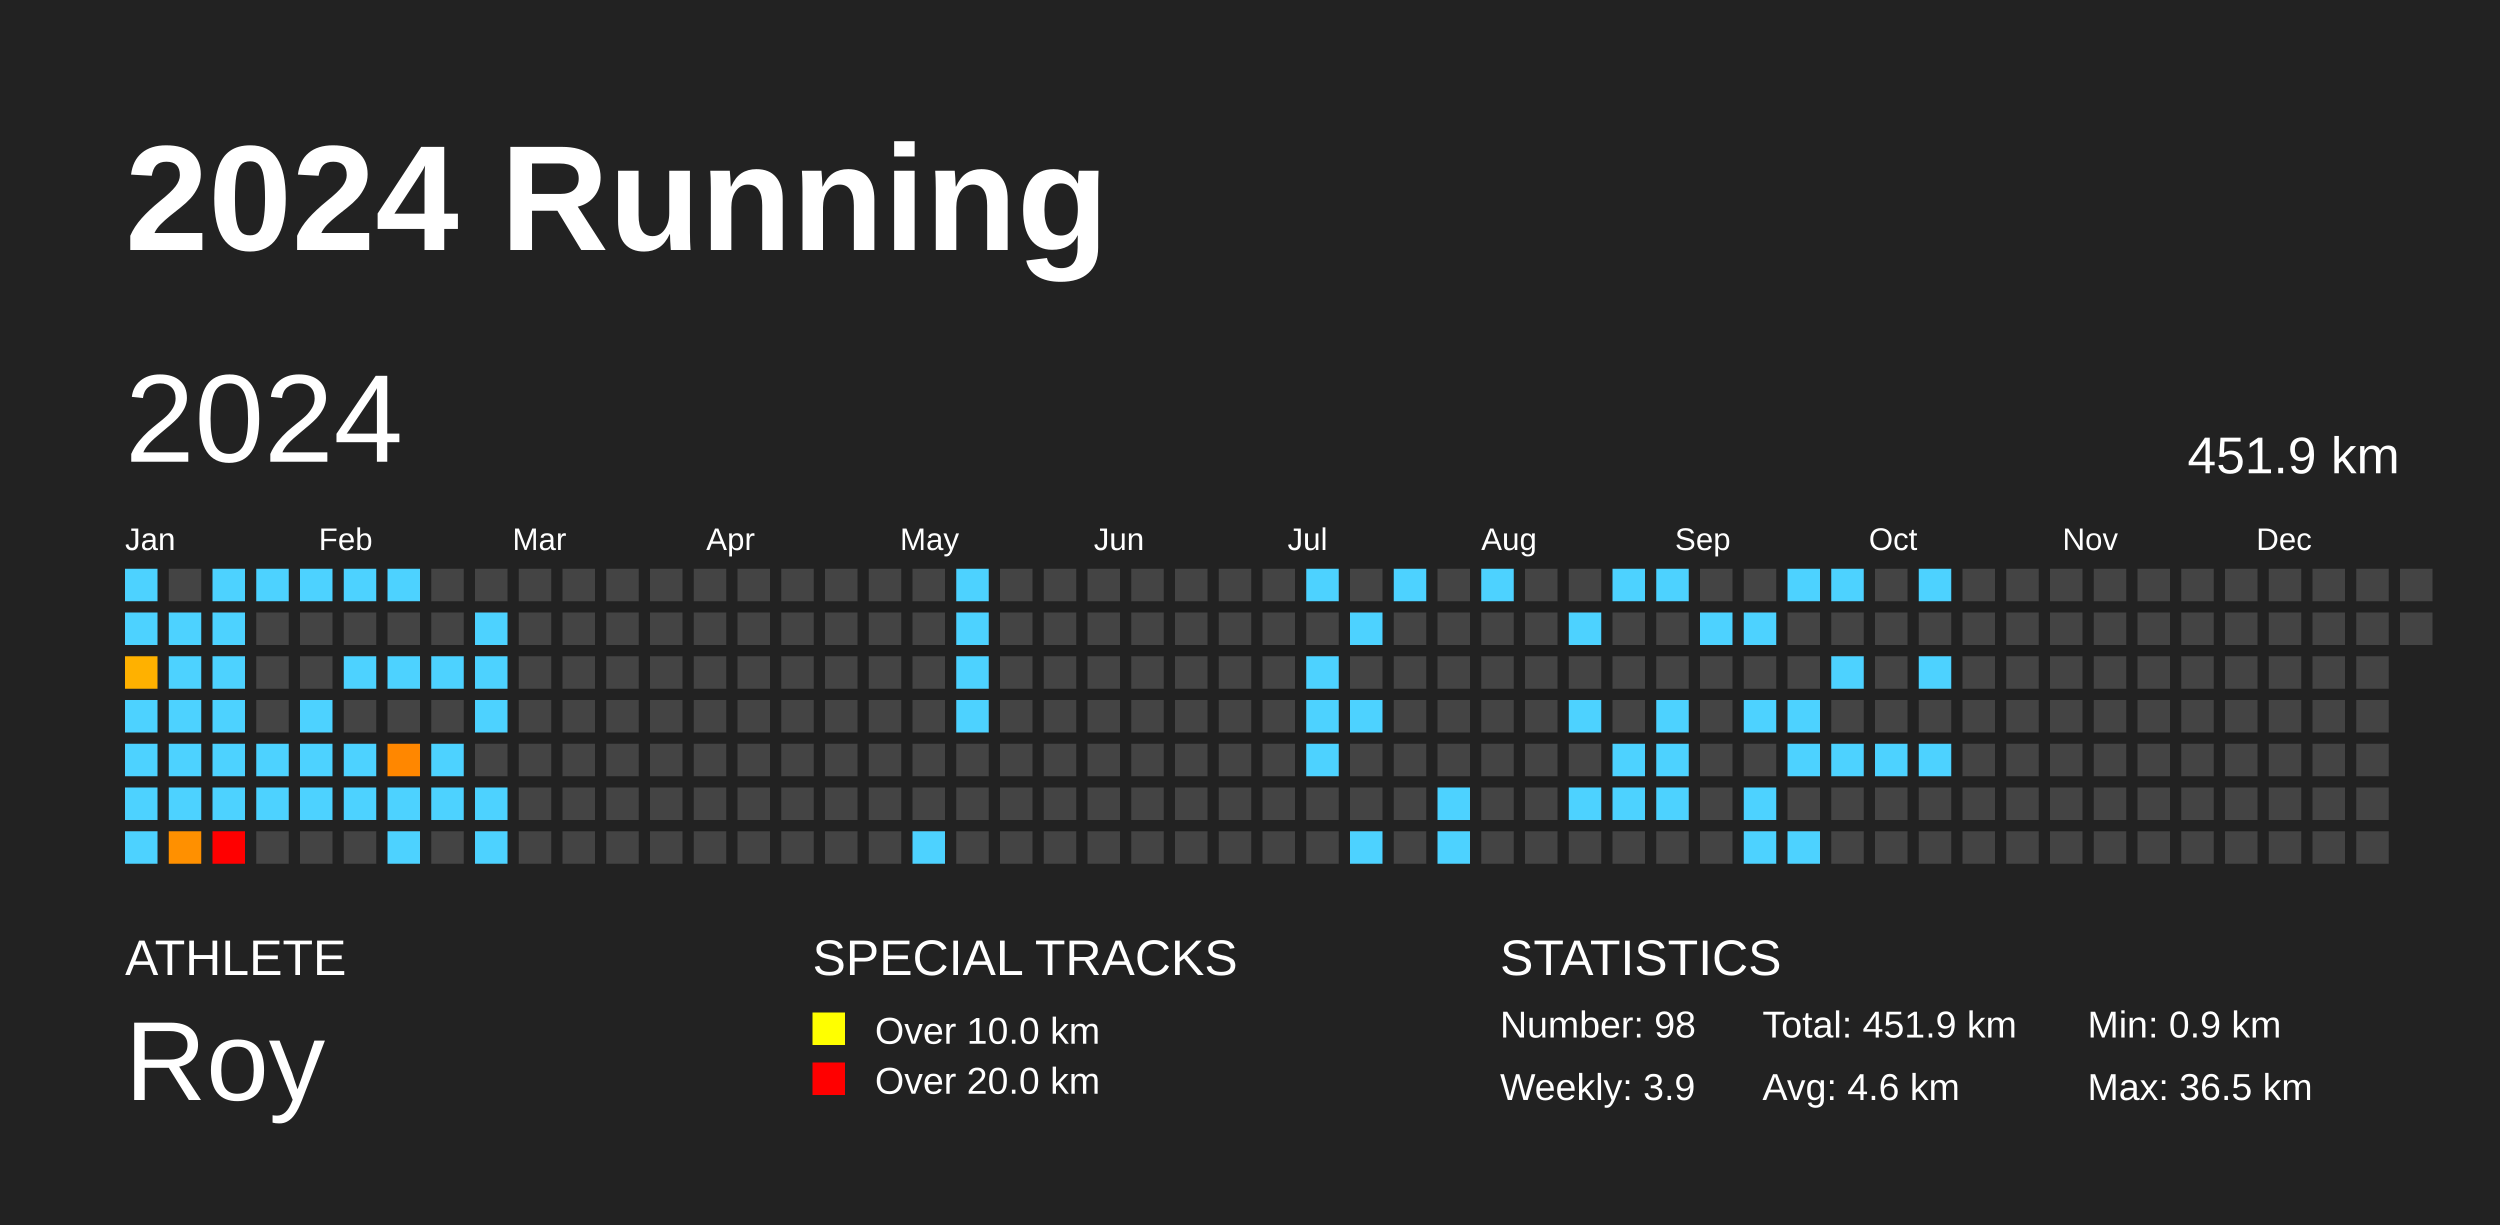
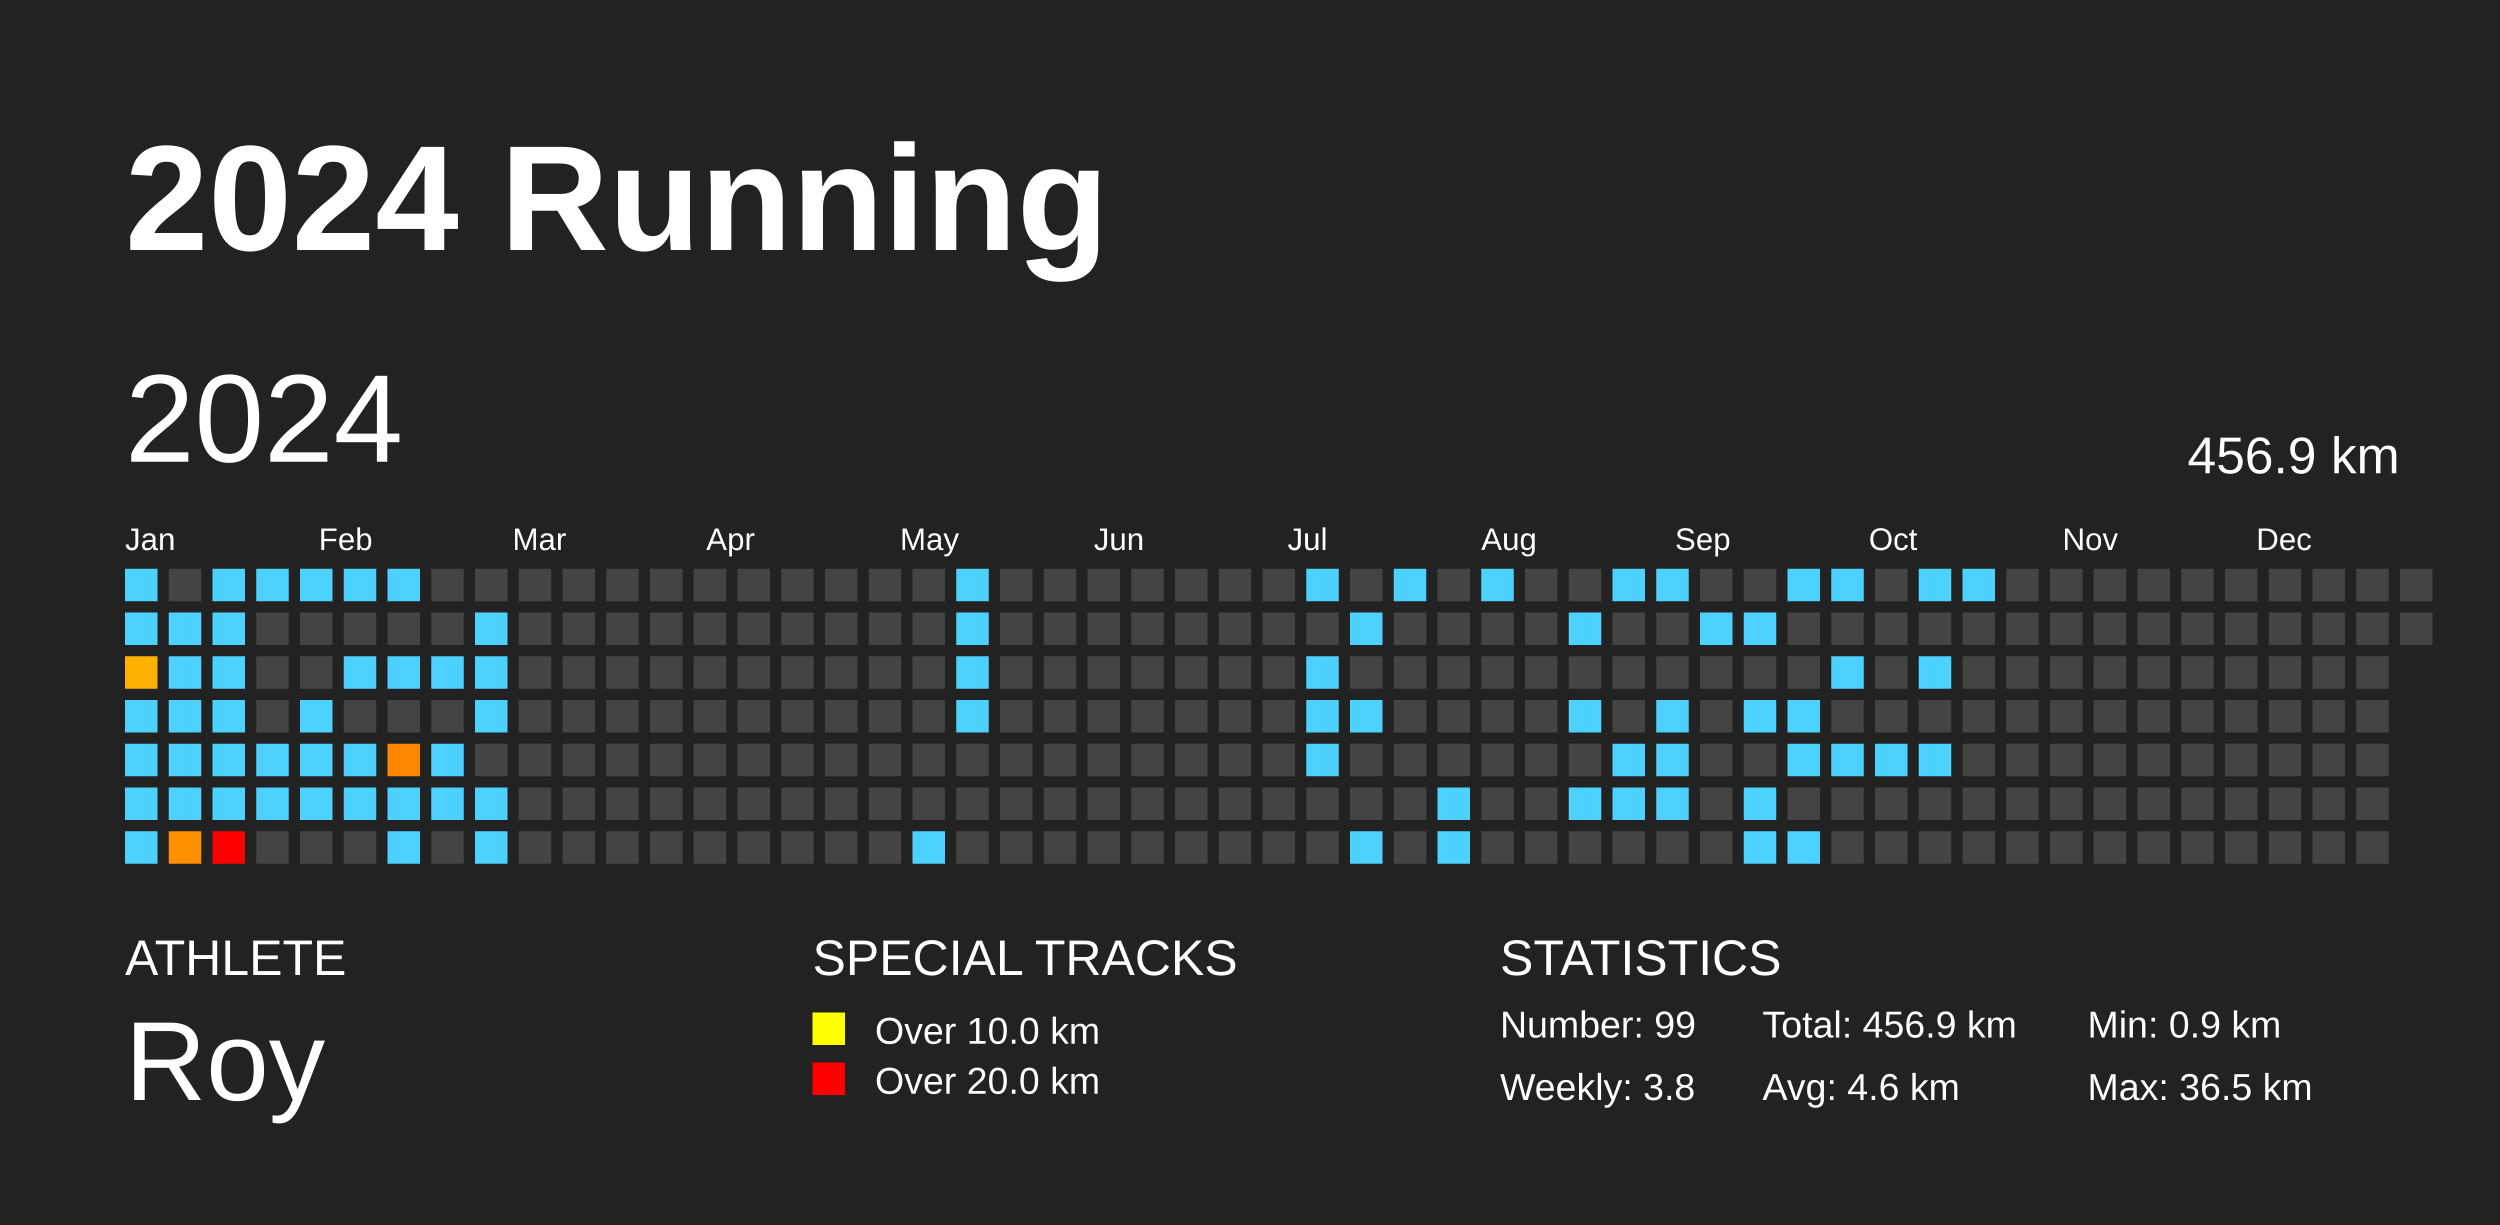
<svg xmlns="http://www.w3.org/2000/svg" baseProfile="full" height="98mm" version="1.1" viewBox="0,0,200,98" width="200mm">
  <defs />
  <rect fill="#222222" height="98" width="200" x="0" y="0" />
  <text fill="#FFFFFF" style="font-size:12px; font-family:Arial; font-weight:bold;" x="10" y="20">2024 Running</text>
  <text fill="#FFFFFF" style="font-size:4px; font-family:Arial" x="10" y="78">ATHLETE</text>
  <text fill="#FFFFFF" style="font-size:9px; font-family:Arial" x="10" y="88">Roy</text>
  <text fill="#FFFFFF" style="font-size:4px; font-family:Arial" x="65" y="78">SPECIAL TRACKS</text>
  <rect fill="yellow" height="2.6" width="2.6" x="65" y="81" />
  <text fill="#FFFFFF" style="font-size:3px; font-family:Arial" x="70" y="83.5">Over 10.0 km</text>
  <rect fill="red" height="2.6" width="2.6" x="65" y="85" />
  <text fill="#FFFFFF" style="font-size:3px; font-family:Arial" x="70" y="87.5">Over 20.0 km</text>
  <text fill="#FFFFFF" style="font-size:4px; font-family:Arial" x="120" y="78">STATISTICS</text>
-   <text fill="#FFFFFF" style="font-size:3px; font-family:Arial" x="120" y="83">Number: 98</text>
-   <text fill="#FFFFFF" style="font-size:3px; font-family:Arial" x="120" y="88">Weekly: 3.9</text>
-   <text fill="#FFFFFF" style="font-size:3px; font-family:Arial" x="141" y="83">Total: 451.9 km</text>
+   <text fill="#FFFFFF" style="font-size:3px; font-family:Arial" x="120" y="83">Number: 99</text>
+   <text fill="#FFFFFF" style="font-size:3px; font-family:Arial" x="120" y="88">Weekly: 3.8</text>
+   <text fill="#FFFFFF" style="font-size:3px; font-family:Arial" x="141" y="83">Total: 456.9 km</text>
  <text fill="#FFFFFF" style="font-size:3px; font-family:Arial" x="141" y="88">Avg: 4.6 km</text>
  <text fill="#FFFFFF" style="font-size:3px; font-family:Arial" x="167" y="83">Min: 0.9 km</text>
  <text fill="#FFFFFF" style="font-size:3px; font-family:Arial" x="167" y="88">Max: 36.5 km</text>
  <text dominant-baseline="hanging" fill="#FFFFFF" style="font-size:10.0px; font-family:Arial;" x="10" y="30">2024</text>
-   <text dominant-baseline="hanging" fill="#FFFFFF" style="font-size:4.125px; font-family:Arial;" x="175" y="35">451.9 km</text>
+   <text dominant-baseline="hanging" fill="#FFFFFF" style="font-size:4.125px; font-family:Arial;" x="175" y="35">456.9 km</text>
  <text fill="#FFFFFF" style="font-size:2.5px; font-family:Arial" x="10.0" y="44">Jan</text>
  <text fill="#FFFFFF" style="font-size:2.5px; font-family:Arial" x="25.5" y="44">Feb</text>
  <text fill="#FFFFFF" style="font-size:2.5px; font-family:Arial" x="41.0" y="44">Mar</text>
  <text fill="#FFFFFF" style="font-size:2.5px; font-family:Arial" x="56.5" y="44">Apr</text>
  <text fill="#FFFFFF" style="font-size:2.5px; font-family:Arial" x="72.0" y="44">May</text>
  <text fill="#FFFFFF" style="font-size:2.5px; font-family:Arial" x="87.5" y="44">Jun</text>
  <text fill="#FFFFFF" style="font-size:2.5px; font-family:Arial" x="103.0" y="44">Jul</text>
  <text fill="#FFFFFF" style="font-size:2.5px; font-family:Arial" x="118.5" y="44">Aug</text>
  <text fill="#FFFFFF" style="font-size:2.5px; font-family:Arial" x="134.0" y="44">Sep</text>
  <text fill="#FFFFFF" style="font-size:2.5px; font-family:Arial" x="149.5" y="44">Oct</text>
  <text fill="#FFFFFF" style="font-size:2.5px; font-family:Arial" x="165.0" y="44">Nov</text>
  <text fill="#FFFFFF" style="font-size:2.5px; font-family:Arial" x="180.5" y="44">Dec</text>
  <rect fill="#4dd2ff" height="2.6" width="2.6" x="10.0" y="45.5" />
  <rect fill="#4dd2ff" height="2.6" width="2.6" x="10.0" y="49.0" />
  <rect fill="#ffb100" height="2.6" width="2.6" x="10.0" y="52.5" />
  <rect fill="#4dd2ff" height="2.6" width="2.6" x="10.0" y="56.0" />
  <rect fill="#4dd2ff" height="2.6" width="2.6" x="10.0" y="59.5" />
  <rect fill="#4dd2ff" height="2.6" width="2.6" x="10.0" y="63.0" />
  <rect fill="#4dd2ff" height="2.6" width="2.6" x="10.0" y="66.5" />
  <rect fill="#444444" height="2.6" width="2.6" x="13.5" y="45.5" />
  <rect fill="#4dd2ff" height="2.6" width="2.6" x="13.5" y="49.0" />
  <rect fill="#4dd2ff" height="2.6" width="2.6" x="13.5" y="52.5" />
  <rect fill="#4dd2ff" height="2.6" width="2.6" x="13.5" y="56.0" />
  <rect fill="#4dd2ff" height="2.6" width="2.6" x="13.5" y="59.5" />
  <rect fill="#4dd2ff" height="2.6" width="2.6" x="13.5" y="63.0" />
  <rect fill="#ff9000" height="2.6" width="2.6" x="13.5" y="66.5" />
  <rect fill="#4dd2ff" height="2.6" width="2.6" x="17.0" y="45.5" />
  <rect fill="#4dd2ff" height="2.6" width="2.6" x="17.0" y="49.0" />
  <rect fill="#4dd2ff" height="2.6" width="2.6" x="17.0" y="52.5" />
  <rect fill="#4dd2ff" height="2.6" width="2.6" x="17.0" y="56.0" />
  <rect fill="#4dd2ff" height="2.6" width="2.6" x="17.0" y="59.5" />
  <rect fill="#4dd2ff" height="2.6" width="2.6" x="17.0" y="63.0" />
  <rect fill="red" height="2.6" width="2.6" x="17.0" y="66.5" />
  <rect fill="#4dd2ff" height="2.6" width="2.6" x="20.5" y="45.5" />
  <rect fill="#444444" height="2.6" width="2.6" x="20.5" y="49.0" />
  <rect fill="#444444" height="2.6" width="2.6" x="20.5" y="52.5" />
  <rect fill="#444444" height="2.6" width="2.6" x="20.5" y="56.0" />
  <rect fill="#4dd2ff" height="2.6" width="2.6" x="20.5" y="59.5" />
  <rect fill="#4dd2ff" height="2.6" width="2.6" x="20.5" y="63.0" />
  <rect fill="#444444" height="2.6" width="2.6" x="20.5" y="66.5" />
  <rect fill="#4dd2ff" height="2.6" width="2.6" x="24.0" y="45.5" />
  <rect fill="#444444" height="2.6" width="2.6" x="24.0" y="49.0" />
  <rect fill="#444444" height="2.6" width="2.6" x="24.0" y="52.5" />
  <rect fill="#4dd2ff" height="2.6" width="2.6" x="24.0" y="56.0" />
  <rect fill="#4dd2ff" height="2.6" width="2.6" x="24.0" y="59.5" />
  <rect fill="#4dd2ff" height="2.6" width="2.6" x="24.0" y="63.0" />
  <rect fill="#444444" height="2.6" width="2.6" x="24.0" y="66.5" />
  <rect fill="#4dd2ff" height="2.6" width="2.6" x="27.5" y="45.5" />
  <rect fill="#444444" height="2.6" width="2.6" x="27.5" y="49.0" />
  <rect fill="#4dd2ff" height="2.6" width="2.6" x="27.5" y="52.5" />
  <rect fill="#444444" height="2.6" width="2.6" x="27.5" y="56.0" />
  <rect fill="#4dd2ff" height="2.6" width="2.6" x="27.5" y="59.5" />
  <rect fill="#4dd2ff" height="2.6" width="2.6" x="27.5" y="63.0" />
  <rect fill="#444444" height="2.6" width="2.6" x="27.5" y="66.5" />
  <rect fill="#4dd2ff" height="2.6" width="2.6" x="31.0" y="45.5" />
  <rect fill="#444444" height="2.6" width="2.6" x="31.0" y="49.0" />
  <rect fill="#4dd2ff" height="2.6" width="2.6" x="31.0" y="52.5" />
  <rect fill="#444444" height="2.6" width="2.6" x="31.0" y="56.0" />
  <rect fill="#ff8700" height="2.6" width="2.6" x="31.0" y="59.5" />
  <rect fill="#4dd2ff" height="2.6" width="2.6" x="31.0" y="63.0" />
  <rect fill="#4dd2ff" height="2.6" width="2.6" x="31.0" y="66.5" />
  <rect fill="#444444" height="2.6" width="2.6" x="34.5" y="45.5" />
  <rect fill="#444444" height="2.6" width="2.6" x="34.5" y="49.0" />
  <rect fill="#4dd2ff" height="2.6" width="2.6" x="34.5" y="52.5" />
  <rect fill="#444444" height="2.6" width="2.6" x="34.5" y="56.0" />
  <rect fill="#4dd2ff" height="2.6" width="2.6" x="34.5" y="59.5" />
  <rect fill="#4dd2ff" height="2.6" width="2.6" x="34.5" y="63.0" />
  <rect fill="#444444" height="2.6" width="2.6" x="34.5" y="66.5" />
  <rect fill="#444444" height="2.6" width="2.6" x="38.0" y="45.5" />
  <rect fill="#4dd2ff" height="2.6" width="2.6" x="38.0" y="49.0" />
  <rect fill="#4dd2ff" height="2.6" width="2.6" x="38.0" y="52.5" />
  <rect fill="#4dd2ff" height="2.6" width="2.6" x="38.0" y="56.0" />
  <rect fill="#444444" height="2.6" width="2.6" x="38.0" y="59.5" />
  <rect fill="#4dd2ff" height="2.6" width="2.6" x="38.0" y="63.0" />
  <rect fill="#4dd2ff" height="2.6" width="2.6" x="38.0" y="66.5" />
  <rect fill="#444444" height="2.6" width="2.6" x="41.5" y="45.5" />
  <rect fill="#444444" height="2.6" width="2.6" x="41.5" y="49.0" />
  <rect fill="#444444" height="2.6" width="2.6" x="41.5" y="52.5" />
  <rect fill="#444444" height="2.6" width="2.6" x="41.5" y="56.0" />
  <rect fill="#444444" height="2.6" width="2.6" x="41.5" y="59.5" />
  <rect fill="#444444" height="2.6" width="2.6" x="41.5" y="63.0" />
  <rect fill="#444444" height="2.6" width="2.6" x="41.5" y="66.5" />
  <rect fill="#444444" height="2.6" width="2.6" x="45.0" y="45.5" />
  <rect fill="#444444" height="2.6" width="2.6" x="45.0" y="49.0" />
  <rect fill="#444444" height="2.6" width="2.6" x="45.0" y="52.5" />
  <rect fill="#444444" height="2.6" width="2.6" x="45.0" y="56.0" />
  <rect fill="#444444" height="2.6" width="2.6" x="45.0" y="59.5" />
  <rect fill="#444444" height="2.6" width="2.6" x="45.0" y="63.0" />
  <rect fill="#444444" height="2.6" width="2.6" x="45.0" y="66.5" />
  <rect fill="#444444" height="2.6" width="2.6" x="48.5" y="45.5" />
  <rect fill="#444444" height="2.6" width="2.6" x="48.5" y="49.0" />
  <rect fill="#444444" height="2.6" width="2.6" x="48.5" y="52.5" />
  <rect fill="#444444" height="2.6" width="2.6" x="48.5" y="56.0" />
  <rect fill="#444444" height="2.6" width="2.6" x="48.5" y="59.5" />
  <rect fill="#444444" height="2.6" width="2.6" x="48.5" y="63.0" />
  <rect fill="#444444" height="2.6" width="2.6" x="48.5" y="66.5" />
  <rect fill="#444444" height="2.6" width="2.6" x="52.0" y="45.5" />
  <rect fill="#444444" height="2.6" width="2.6" x="52.0" y="49.0" />
  <rect fill="#444444" height="2.6" width="2.6" x="52.0" y="52.5" />
  <rect fill="#444444" height="2.6" width="2.6" x="52.0" y="56.0" />
  <rect fill="#444444" height="2.6" width="2.6" x="52.0" y="59.5" />
  <rect fill="#444444" height="2.6" width="2.6" x="52.0" y="63.0" />
  <rect fill="#444444" height="2.6" width="2.6" x="52.0" y="66.5" />
  <rect fill="#444444" height="2.6" width="2.6" x="55.5" y="45.5" />
  <rect fill="#444444" height="2.6" width="2.6" x="55.5" y="49.0" />
  <rect fill="#444444" height="2.6" width="2.6" x="55.5" y="52.5" />
  <rect fill="#444444" height="2.6" width="2.6" x="55.5" y="56.0" />
  <rect fill="#444444" height="2.6" width="2.6" x="55.5" y="59.5" />
  <rect fill="#444444" height="2.6" width="2.6" x="55.5" y="63.0" />
  <rect fill="#444444" height="2.6" width="2.6" x="55.5" y="66.5" />
  <rect fill="#444444" height="2.6" width="2.6" x="59.0" y="45.5" />
  <rect fill="#444444" height="2.6" width="2.6" x="59.0" y="49.0" />
  <rect fill="#444444" height="2.6" width="2.6" x="59.0" y="52.5" />
  <rect fill="#444444" height="2.6" width="2.6" x="59.0" y="56.0" />
  <rect fill="#444444" height="2.6" width="2.6" x="59.0" y="59.5" />
  <rect fill="#444444" height="2.6" width="2.6" x="59.0" y="63.0" />
  <rect fill="#444444" height="2.6" width="2.6" x="59.0" y="66.5" />
  <rect fill="#444444" height="2.6" width="2.6" x="62.5" y="45.5" />
  <rect fill="#444444" height="2.6" width="2.6" x="62.5" y="49.0" />
  <rect fill="#444444" height="2.6" width="2.6" x="62.5" y="52.5" />
  <rect fill="#444444" height="2.6" width="2.6" x="62.5" y="56.0" />
  <rect fill="#444444" height="2.6" width="2.6" x="62.5" y="59.5" />
  <rect fill="#444444" height="2.6" width="2.6" x="62.5" y="63.0" />
  <rect fill="#444444" height="2.6" width="2.6" x="62.5" y="66.5" />
  <rect fill="#444444" height="2.6" width="2.6" x="66.0" y="45.5" />
  <rect fill="#444444" height="2.6" width="2.6" x="66.0" y="49.0" />
  <rect fill="#444444" height="2.6" width="2.6" x="66.0" y="52.5" />
  <rect fill="#444444" height="2.6" width="2.6" x="66.0" y="56.0" />
  <rect fill="#444444" height="2.6" width="2.6" x="66.0" y="59.5" />
  <rect fill="#444444" height="2.6" width="2.6" x="66.0" y="63.0" />
  <rect fill="#444444" height="2.6" width="2.6" x="66.0" y="66.5" />
  <rect fill="#444444" height="2.6" width="2.6" x="69.5" y="45.5" />
  <rect fill="#444444" height="2.6" width="2.6" x="69.5" y="49.0" />
  <rect fill="#444444" height="2.6" width="2.6" x="69.5" y="52.5" />
  <rect fill="#444444" height="2.6" width="2.6" x="69.5" y="56.0" />
  <rect fill="#444444" height="2.6" width="2.6" x="69.5" y="59.5" />
  <rect fill="#444444" height="2.6" width="2.6" x="69.5" y="63.0" />
  <rect fill="#444444" height="2.6" width="2.6" x="69.5" y="66.5" />
  <rect fill="#444444" height="2.6" width="2.6" x="73.0" y="45.5" />
  <rect fill="#444444" height="2.6" width="2.6" x="73.0" y="49.0" />
  <rect fill="#444444" height="2.6" width="2.6" x="73.0" y="52.5" />
  <rect fill="#444444" height="2.6" width="2.6" x="73.0" y="56.0" />
  <rect fill="#444444" height="2.6" width="2.6" x="73.0" y="59.5" />
  <rect fill="#444444" height="2.6" width="2.6" x="73.0" y="63.0" />
  <rect fill="#4dd2ff" height="2.6" width="2.6" x="73.0" y="66.5" />
  <rect fill="#4dd2ff" height="2.6" width="2.6" x="76.5" y="45.5" />
  <rect fill="#4dd2ff" height="2.6" width="2.6" x="76.5" y="49.0" />
  <rect fill="#4dd2ff" height="2.6" width="2.6" x="76.5" y="52.5" />
  <rect fill="#4dd2ff" height="2.6" width="2.6" x="76.5" y="56.0" />
  <rect fill="#444444" height="2.6" width="2.6" x="76.5" y="59.5" />
  <rect fill="#444444" height="2.6" width="2.6" x="76.5" y="63.0" />
  <rect fill="#444444" height="2.6" width="2.6" x="76.5" y="66.5" />
  <rect fill="#444444" height="2.6" width="2.6" x="80.0" y="45.5" />
  <rect fill="#444444" height="2.6" width="2.6" x="80.0" y="49.0" />
  <rect fill="#444444" height="2.6" width="2.6" x="80.0" y="52.5" />
  <rect fill="#444444" height="2.6" width="2.6" x="80.0" y="56.0" />
  <rect fill="#444444" height="2.6" width="2.6" x="80.0" y="59.5" />
  <rect fill="#444444" height="2.6" width="2.6" x="80.0" y="63.0" />
  <rect fill="#444444" height="2.6" width="2.6" x="80.0" y="66.5" />
  <rect fill="#444444" height="2.6" width="2.6" x="83.5" y="45.5" />
  <rect fill="#444444" height="2.6" width="2.6" x="83.5" y="49.0" />
  <rect fill="#444444" height="2.6" width="2.6" x="83.5" y="52.5" />
  <rect fill="#444444" height="2.6" width="2.6" x="83.5" y="56.0" />
  <rect fill="#444444" height="2.6" width="2.6" x="83.5" y="59.5" />
  <rect fill="#444444" height="2.6" width="2.6" x="83.5" y="63.0" />
  <rect fill="#444444" height="2.6" width="2.6" x="83.5" y="66.5" />
  <rect fill="#444444" height="2.6" width="2.6" x="87.0" y="45.5" />
  <rect fill="#444444" height="2.6" width="2.6" x="87.0" y="49.0" />
  <rect fill="#444444" height="2.6" width="2.6" x="87.0" y="52.5" />
  <rect fill="#444444" height="2.6" width="2.6" x="87.0" y="56.0" />
  <rect fill="#444444" height="2.6" width="2.6" x="87.0" y="59.5" />
  <rect fill="#444444" height="2.6" width="2.6" x="87.0" y="63.0" />
  <rect fill="#444444" height="2.6" width="2.6" x="87.0" y="66.5" />
  <rect fill="#444444" height="2.6" width="2.6" x="90.5" y="45.5" />
  <rect fill="#444444" height="2.6" width="2.6" x="90.5" y="49.0" />
  <rect fill="#444444" height="2.6" width="2.6" x="90.5" y="52.5" />
  <rect fill="#444444" height="2.6" width="2.6" x="90.5" y="56.0" />
  <rect fill="#444444" height="2.6" width="2.6" x="90.5" y="59.5" />
  <rect fill="#444444" height="2.6" width="2.6" x="90.5" y="63.0" />
  <rect fill="#444444" height="2.6" width="2.6" x="90.5" y="66.5" />
  <rect fill="#444444" height="2.6" width="2.6" x="94.0" y="45.5" />
  <rect fill="#444444" height="2.6" width="2.6" x="94.0" y="49.0" />
  <rect fill="#444444" height="2.6" width="2.6" x="94.0" y="52.5" />
  <rect fill="#444444" height="2.6" width="2.6" x="94.0" y="56.0" />
  <rect fill="#444444" height="2.6" width="2.6" x="94.0" y="59.5" />
  <rect fill="#444444" height="2.6" width="2.6" x="94.0" y="63.0" />
  <rect fill="#444444" height="2.6" width="2.6" x="94.0" y="66.5" />
  <rect fill="#444444" height="2.6" width="2.6" x="97.5" y="45.5" />
  <rect fill="#444444" height="2.6" width="2.6" x="97.5" y="49.0" />
  <rect fill="#444444" height="2.6" width="2.6" x="97.5" y="52.5" />
  <rect fill="#444444" height="2.6" width="2.6" x="97.5" y="56.0" />
  <rect fill="#444444" height="2.6" width="2.6" x="97.5" y="59.5" />
  <rect fill="#444444" height="2.6" width="2.6" x="97.5" y="63.0" />
  <rect fill="#444444" height="2.6" width="2.6" x="97.5" y="66.5" />
  <rect fill="#444444" height="2.6" width="2.6" x="101.0" y="45.5" />
  <rect fill="#444444" height="2.6" width="2.6" x="101.0" y="49.0" />
  <rect fill="#444444" height="2.6" width="2.6" x="101.0" y="52.5" />
  <rect fill="#444444" height="2.6" width="2.6" x="101.0" y="56.0" />
  <rect fill="#444444" height="2.6" width="2.6" x="101.0" y="59.5" />
  <rect fill="#444444" height="2.6" width="2.6" x="101.0" y="63.0" />
  <rect fill="#444444" height="2.6" width="2.6" x="101.0" y="66.5" />
  <rect fill="#4dd2ff" height="2.6" width="2.6" x="104.5" y="45.5" />
  <rect fill="#444444" height="2.6" width="2.6" x="104.5" y="49.0" />
  <rect fill="#4dd2ff" height="2.6" width="2.6" x="104.5" y="52.5" />
  <rect fill="#4dd2ff" height="2.6" width="2.6" x="104.5" y="56.0" />
  <rect fill="#4dd2ff" height="2.6" width="2.6" x="104.5" y="59.5" />
  <rect fill="#444444" height="2.6" width="2.6" x="104.5" y="63.0" />
  <rect fill="#444444" height="2.6" width="2.6" x="104.5" y="66.5" />
  <rect fill="#444444" height="2.6" width="2.6" x="108.0" y="45.5" />
  <rect fill="#4dd2ff" height="2.6" width="2.6" x="108.0" y="49.0" />
  <rect fill="#444444" height="2.6" width="2.6" x="108.0" y="52.5" />
  <rect fill="#4dd2ff" height="2.6" width="2.6" x="108.0" y="56.0" />
  <rect fill="#444444" height="2.6" width="2.6" x="108.0" y="59.5" />
  <rect fill="#444444" height="2.6" width="2.6" x="108.0" y="63.0" />
  <rect fill="#4dd2ff" height="2.6" width="2.6" x="108.0" y="66.5" />
  <rect fill="#4dd2ff" height="2.6" width="2.6" x="111.5" y="45.5" />
  <rect fill="#444444" height="2.6" width="2.6" x="111.5" y="49.0" />
  <rect fill="#444444" height="2.6" width="2.6" x="111.5" y="52.5" />
  <rect fill="#444444" height="2.6" width="2.6" x="111.5" y="56.0" />
  <rect fill="#444444" height="2.6" width="2.6" x="111.5" y="59.5" />
  <rect fill="#444444" height="2.6" width="2.6" x="111.5" y="63.0" />
  <rect fill="#444444" height="2.6" width="2.6" x="111.5" y="66.5" />
  <rect fill="#444444" height="2.6" width="2.6" x="115.0" y="45.5" />
  <rect fill="#444444" height="2.6" width="2.6" x="115.0" y="49.0" />
  <rect fill="#444444" height="2.6" width="2.6" x="115.0" y="52.5" />
  <rect fill="#444444" height="2.6" width="2.6" x="115.0" y="56.0" />
  <rect fill="#444444" height="2.6" width="2.6" x="115.0" y="59.5" />
  <rect fill="#4dd2ff" height="2.6" width="2.6" x="115.0" y="63.0" />
  <rect fill="#4dd2ff" height="2.6" width="2.6" x="115.0" y="66.5" />
  <rect fill="#4dd2ff" height="2.6" width="2.6" x="118.5" y="45.5" />
  <rect fill="#444444" height="2.6" width="2.6" x="118.5" y="49.0" />
  <rect fill="#444444" height="2.6" width="2.6" x="118.5" y="52.5" />
  <rect fill="#444444" height="2.6" width="2.6" x="118.5" y="56.0" />
  <rect fill="#444444" height="2.6" width="2.6" x="118.5" y="59.5" />
  <rect fill="#444444" height="2.6" width="2.6" x="118.5" y="63.0" />
  <rect fill="#444444" height="2.6" width="2.6" x="118.5" y="66.5" />
  <rect fill="#444444" height="2.6" width="2.6" x="122.0" y="45.5" />
  <rect fill="#444444" height="2.6" width="2.6" x="122.0" y="49.0" />
  <rect fill="#444444" height="2.6" width="2.6" x="122.0" y="52.5" />
  <rect fill="#444444" height="2.6" width="2.6" x="122.0" y="56.0" />
  <rect fill="#444444" height="2.6" width="2.6" x="122.0" y="59.5" />
  <rect fill="#444444" height="2.6" width="2.6" x="122.0" y="63.0" />
  <rect fill="#444444" height="2.6" width="2.6" x="122.0" y="66.5" />
  <rect fill="#444444" height="2.6" width="2.6" x="125.5" y="45.5" />
  <rect fill="#4dd2ff" height="2.6" width="2.6" x="125.5" y="49.0" />
  <rect fill="#444444" height="2.6" width="2.6" x="125.5" y="52.5" />
  <rect fill="#4dd2ff" height="2.6" width="2.6" x="125.5" y="56.0" />
  <rect fill="#444444" height="2.6" width="2.6" x="125.5" y="59.5" />
  <rect fill="#4dd2ff" height="2.6" width="2.6" x="125.5" y="63.0" />
  <rect fill="#444444" height="2.6" width="2.6" x="125.5" y="66.5" />
  <rect fill="#4dd2ff" height="2.6" width="2.6" x="129.0" y="45.5" />
  <rect fill="#444444" height="2.6" width="2.6" x="129.0" y="49.0" />
  <rect fill="#444444" height="2.6" width="2.6" x="129.0" y="52.5" />
  <rect fill="#444444" height="2.6" width="2.6" x="129.0" y="56.0" />
  <rect fill="#4dd2ff" height="2.6" width="2.6" x="129.0" y="59.5" />
  <rect fill="#4dd2ff" height="2.6" width="2.6" x="129.0" y="63.0" />
  <rect fill="#444444" height="2.6" width="2.6" x="129.0" y="66.5" />
  <rect fill="#4dd2ff" height="2.6" width="2.6" x="132.5" y="45.5" />
  <rect fill="#444444" height="2.6" width="2.6" x="132.5" y="49.0" />
  <rect fill="#444444" height="2.6" width="2.6" x="132.5" y="52.5" />
  <rect fill="#4dd2ff" height="2.6" width="2.6" x="132.5" y="56.0" />
  <rect fill="#4dd2ff" height="2.6" width="2.6" x="132.5" y="59.5" />
  <rect fill="#4dd2ff" height="2.6" width="2.6" x="132.5" y="63.0" />
  <rect fill="#444444" height="2.6" width="2.6" x="132.5" y="66.5" />
  <rect fill="#444444" height="2.6" width="2.6" x="136.0" y="45.5" />
  <rect fill="#4dd2ff" height="2.6" width="2.6" x="136.0" y="49.0" />
  <rect fill="#444444" height="2.6" width="2.6" x="136.0" y="52.5" />
  <rect fill="#444444" height="2.6" width="2.6" x="136.0" y="56.0" />
  <rect fill="#444444" height="2.6" width="2.6" x="136.0" y="59.5" />
  <rect fill="#444444" height="2.6" width="2.6" x="136.0" y="63.0" />
  <rect fill="#444444" height="2.6" width="2.6" x="136.0" y="66.5" />
  <rect fill="#444444" height="2.6" width="2.6" x="139.5" y="45.5" />
  <rect fill="#4dd2ff" height="2.6" width="2.6" x="139.5" y="49.0" />
  <rect fill="#444444" height="2.6" width="2.6" x="139.5" y="52.5" />
  <rect fill="#4dd2ff" height="2.6" width="2.6" x="139.5" y="56.0" />
  <rect fill="#444444" height="2.6" width="2.6" x="139.5" y="59.5" />
  <rect fill="#4dd2ff" height="2.6" width="2.6" x="139.5" y="63.0" />
  <rect fill="#4dd2ff" height="2.6" width="2.6" x="139.5" y="66.5" />
  <rect fill="#4dd2ff" height="2.6" width="2.6" x="143.0" y="45.5" />
  <rect fill="#444444" height="2.6" width="2.6" x="143.0" y="49.0" />
  <rect fill="#444444" height="2.6" width="2.6" x="143.0" y="52.5" />
  <rect fill="#4dd2ff" height="2.6" width="2.6" x="143.0" y="56.0" />
  <rect fill="#4dd2ff" height="2.6" width="2.6" x="143.0" y="59.5" />
  <rect fill="#444444" height="2.6" width="2.6" x="143.0" y="63.0" />
  <rect fill="#4dd2ff" height="2.6" width="2.6" x="143.0" y="66.5" />
  <rect fill="#4dd2ff" height="2.6" width="2.6" x="146.5" y="45.5" />
  <rect fill="#444444" height="2.6" width="2.6" x="146.5" y="49.0" />
  <rect fill="#4dd2ff" height="2.6" width="2.6" x="146.5" y="52.5" />
  <rect fill="#444444" height="2.6" width="2.6" x="146.5" y="56.0" />
  <rect fill="#4dd2ff" height="2.6" width="2.6" x="146.5" y="59.5" />
  <rect fill="#444444" height="2.6" width="2.6" x="146.5" y="63.0" />
  <rect fill="#444444" height="2.6" width="2.6" x="146.5" y="66.5" />
  <rect fill="#444444" height="2.6" width="2.6" x="150.0" y="45.5" />
  <rect fill="#444444" height="2.6" width="2.6" x="150.0" y="49.0" />
  <rect fill="#444444" height="2.6" width="2.6" x="150.0" y="52.5" />
  <rect fill="#444444" height="2.6" width="2.6" x="150.0" y="56.0" />
  <rect fill="#4dd2ff" height="2.6" width="2.6" x="150.0" y="59.5" />
  <rect fill="#444444" height="2.6" width="2.6" x="150.0" y="63.0" />
  <rect fill="#444444" height="2.6" width="2.6" x="150.0" y="66.5" />
  <rect fill="#4dd2ff" height="2.6" width="2.6" x="153.5" y="45.5" />
  <rect fill="#444444" height="2.6" width="2.6" x="153.5" y="49.0" />
  <rect fill="#4dd2ff" height="2.6" width="2.6" x="153.5" y="52.5" />
  <rect fill="#444444" height="2.6" width="2.6" x="153.5" y="56.0" />
  <rect fill="#4dd2ff" height="2.6" width="2.6" x="153.5" y="59.5" />
  <rect fill="#444444" height="2.6" width="2.6" x="153.5" y="63.0" />
  <rect fill="#444444" height="2.6" width="2.6" x="153.5" y="66.5" />
-   <rect fill="#444444" height="2.6" width="2.6" x="157.0" y="45.5" />
+   <rect fill="#4dd2ff" height="2.6" width="2.6" x="157.0" y="45.5" />
  <rect fill="#444444" height="2.6" width="2.6" x="157.0" y="49.0" />
  <rect fill="#444444" height="2.6" width="2.6" x="157.0" y="52.5" />
  <rect fill="#444444" height="2.6" width="2.6" x="157.0" y="56.0" />
  <rect fill="#444444" height="2.6" width="2.6" x="157.0" y="59.5" />
  <rect fill="#444444" height="2.6" width="2.6" x="157.0" y="63.0" />
  <rect fill="#444444" height="2.6" width="2.6" x="157.0" y="66.5" />
  <rect fill="#444444" height="2.6" width="2.6" x="160.5" y="45.5" />
  <rect fill="#444444" height="2.6" width="2.6" x="160.5" y="49.0" />
  <rect fill="#444444" height="2.6" width="2.6" x="160.5" y="52.5" />
  <rect fill="#444444" height="2.6" width="2.6" x="160.5" y="56.0" />
  <rect fill="#444444" height="2.6" width="2.6" x="160.5" y="59.5" />
  <rect fill="#444444" height="2.6" width="2.6" x="160.5" y="63.0" />
  <rect fill="#444444" height="2.6" width="2.6" x="160.5" y="66.5" />
  <rect fill="#444444" height="2.6" width="2.6" x="164.0" y="45.5" />
  <rect fill="#444444" height="2.6" width="2.6" x="164.0" y="49.0" />
  <rect fill="#444444" height="2.6" width="2.6" x="164.0" y="52.5" />
  <rect fill="#444444" height="2.6" width="2.6" x="164.0" y="56.0" />
  <rect fill="#444444" height="2.6" width="2.6" x="164.0" y="59.5" />
  <rect fill="#444444" height="2.6" width="2.6" x="164.0" y="63.0" />
  <rect fill="#444444" height="2.6" width="2.6" x="164.0" y="66.5" />
  <rect fill="#444444" height="2.6" width="2.6" x="167.5" y="45.5" />
  <rect fill="#444444" height="2.6" width="2.6" x="167.5" y="49.0" />
  <rect fill="#444444" height="2.6" width="2.6" x="167.5" y="52.5" />
  <rect fill="#444444" height="2.6" width="2.6" x="167.5" y="56.0" />
  <rect fill="#444444" height="2.6" width="2.6" x="167.5" y="59.5" />
  <rect fill="#444444" height="2.6" width="2.6" x="167.5" y="63.0" />
  <rect fill="#444444" height="2.6" width="2.6" x="167.5" y="66.5" />
  <rect fill="#444444" height="2.6" width="2.6" x="171.0" y="45.5" />
  <rect fill="#444444" height="2.6" width="2.6" x="171.0" y="49.0" />
  <rect fill="#444444" height="2.6" width="2.6" x="171.0" y="52.5" />
  <rect fill="#444444" height="2.6" width="2.6" x="171.0" y="56.0" />
  <rect fill="#444444" height="2.6" width="2.6" x="171.0" y="59.5" />
  <rect fill="#444444" height="2.6" width="2.6" x="171.0" y="63.0" />
  <rect fill="#444444" height="2.6" width="2.6" x="171.0" y="66.5" />
  <rect fill="#444444" height="2.6" width="2.6" x="174.5" y="45.5" />
  <rect fill="#444444" height="2.6" width="2.6" x="174.5" y="49.0" />
  <rect fill="#444444" height="2.6" width="2.6" x="174.5" y="52.5" />
  <rect fill="#444444" height="2.6" width="2.6" x="174.5" y="56.0" />
  <rect fill="#444444" height="2.6" width="2.6" x="174.5" y="59.5" />
  <rect fill="#444444" height="2.6" width="2.6" x="174.5" y="63.0" />
  <rect fill="#444444" height="2.6" width="2.6" x="174.5" y="66.5" />
  <rect fill="#444444" height="2.6" width="2.6" x="178.0" y="45.5" />
  <rect fill="#444444" height="2.6" width="2.6" x="178.0" y="49.0" />
  <rect fill="#444444" height="2.6" width="2.6" x="178.0" y="52.5" />
  <rect fill="#444444" height="2.6" width="2.6" x="178.0" y="56.0" />
  <rect fill="#444444" height="2.6" width="2.6" x="178.0" y="59.5" />
  <rect fill="#444444" height="2.6" width="2.6" x="178.0" y="63.0" />
  <rect fill="#444444" height="2.6" width="2.6" x="178.0" y="66.5" />
  <rect fill="#444444" height="2.6" width="2.6" x="181.5" y="45.5" />
  <rect fill="#444444" height="2.6" width="2.6" x="181.5" y="49.0" />
  <rect fill="#444444" height="2.6" width="2.6" x="181.5" y="52.5" />
  <rect fill="#444444" height="2.6" width="2.6" x="181.5" y="56.0" />
  <rect fill="#444444" height="2.6" width="2.6" x="181.5" y="59.5" />
  <rect fill="#444444" height="2.6" width="2.6" x="181.5" y="63.0" />
  <rect fill="#444444" height="2.6" width="2.6" x="181.5" y="66.5" />
  <rect fill="#444444" height="2.6" width="2.6" x="185.0" y="45.5" />
  <rect fill="#444444" height="2.6" width="2.6" x="185.0" y="49.0" />
  <rect fill="#444444" height="2.6" width="2.6" x="185.0" y="52.5" />
  <rect fill="#444444" height="2.6" width="2.6" x="185.0" y="56.0" />
  <rect fill="#444444" height="2.6" width="2.6" x="185.0" y="59.5" />
  <rect fill="#444444" height="2.6" width="2.6" x="185.0" y="63.0" />
  <rect fill="#444444" height="2.6" width="2.6" x="185.0" y="66.5" />
  <rect fill="#444444" height="2.6" width="2.6" x="188.5" y="45.5" />
  <rect fill="#444444" height="2.6" width="2.6" x="188.5" y="49.0" />
  <rect fill="#444444" height="2.6" width="2.6" x="188.5" y="52.5" />
  <rect fill="#444444" height="2.6" width="2.6" x="188.5" y="56.0" />
  <rect fill="#444444" height="2.6" width="2.6" x="188.5" y="59.5" />
  <rect fill="#444444" height="2.6" width="2.6" x="188.5" y="63.0" />
  <rect fill="#444444" height="2.6" width="2.6" x="188.5" y="66.5" />
  <rect fill="#444444" height="2.6" width="2.6" x="192.0" y="45.5" />
  <rect fill="#444444" height="2.6" width="2.6" x="192.0" y="49.0" />
</svg>
